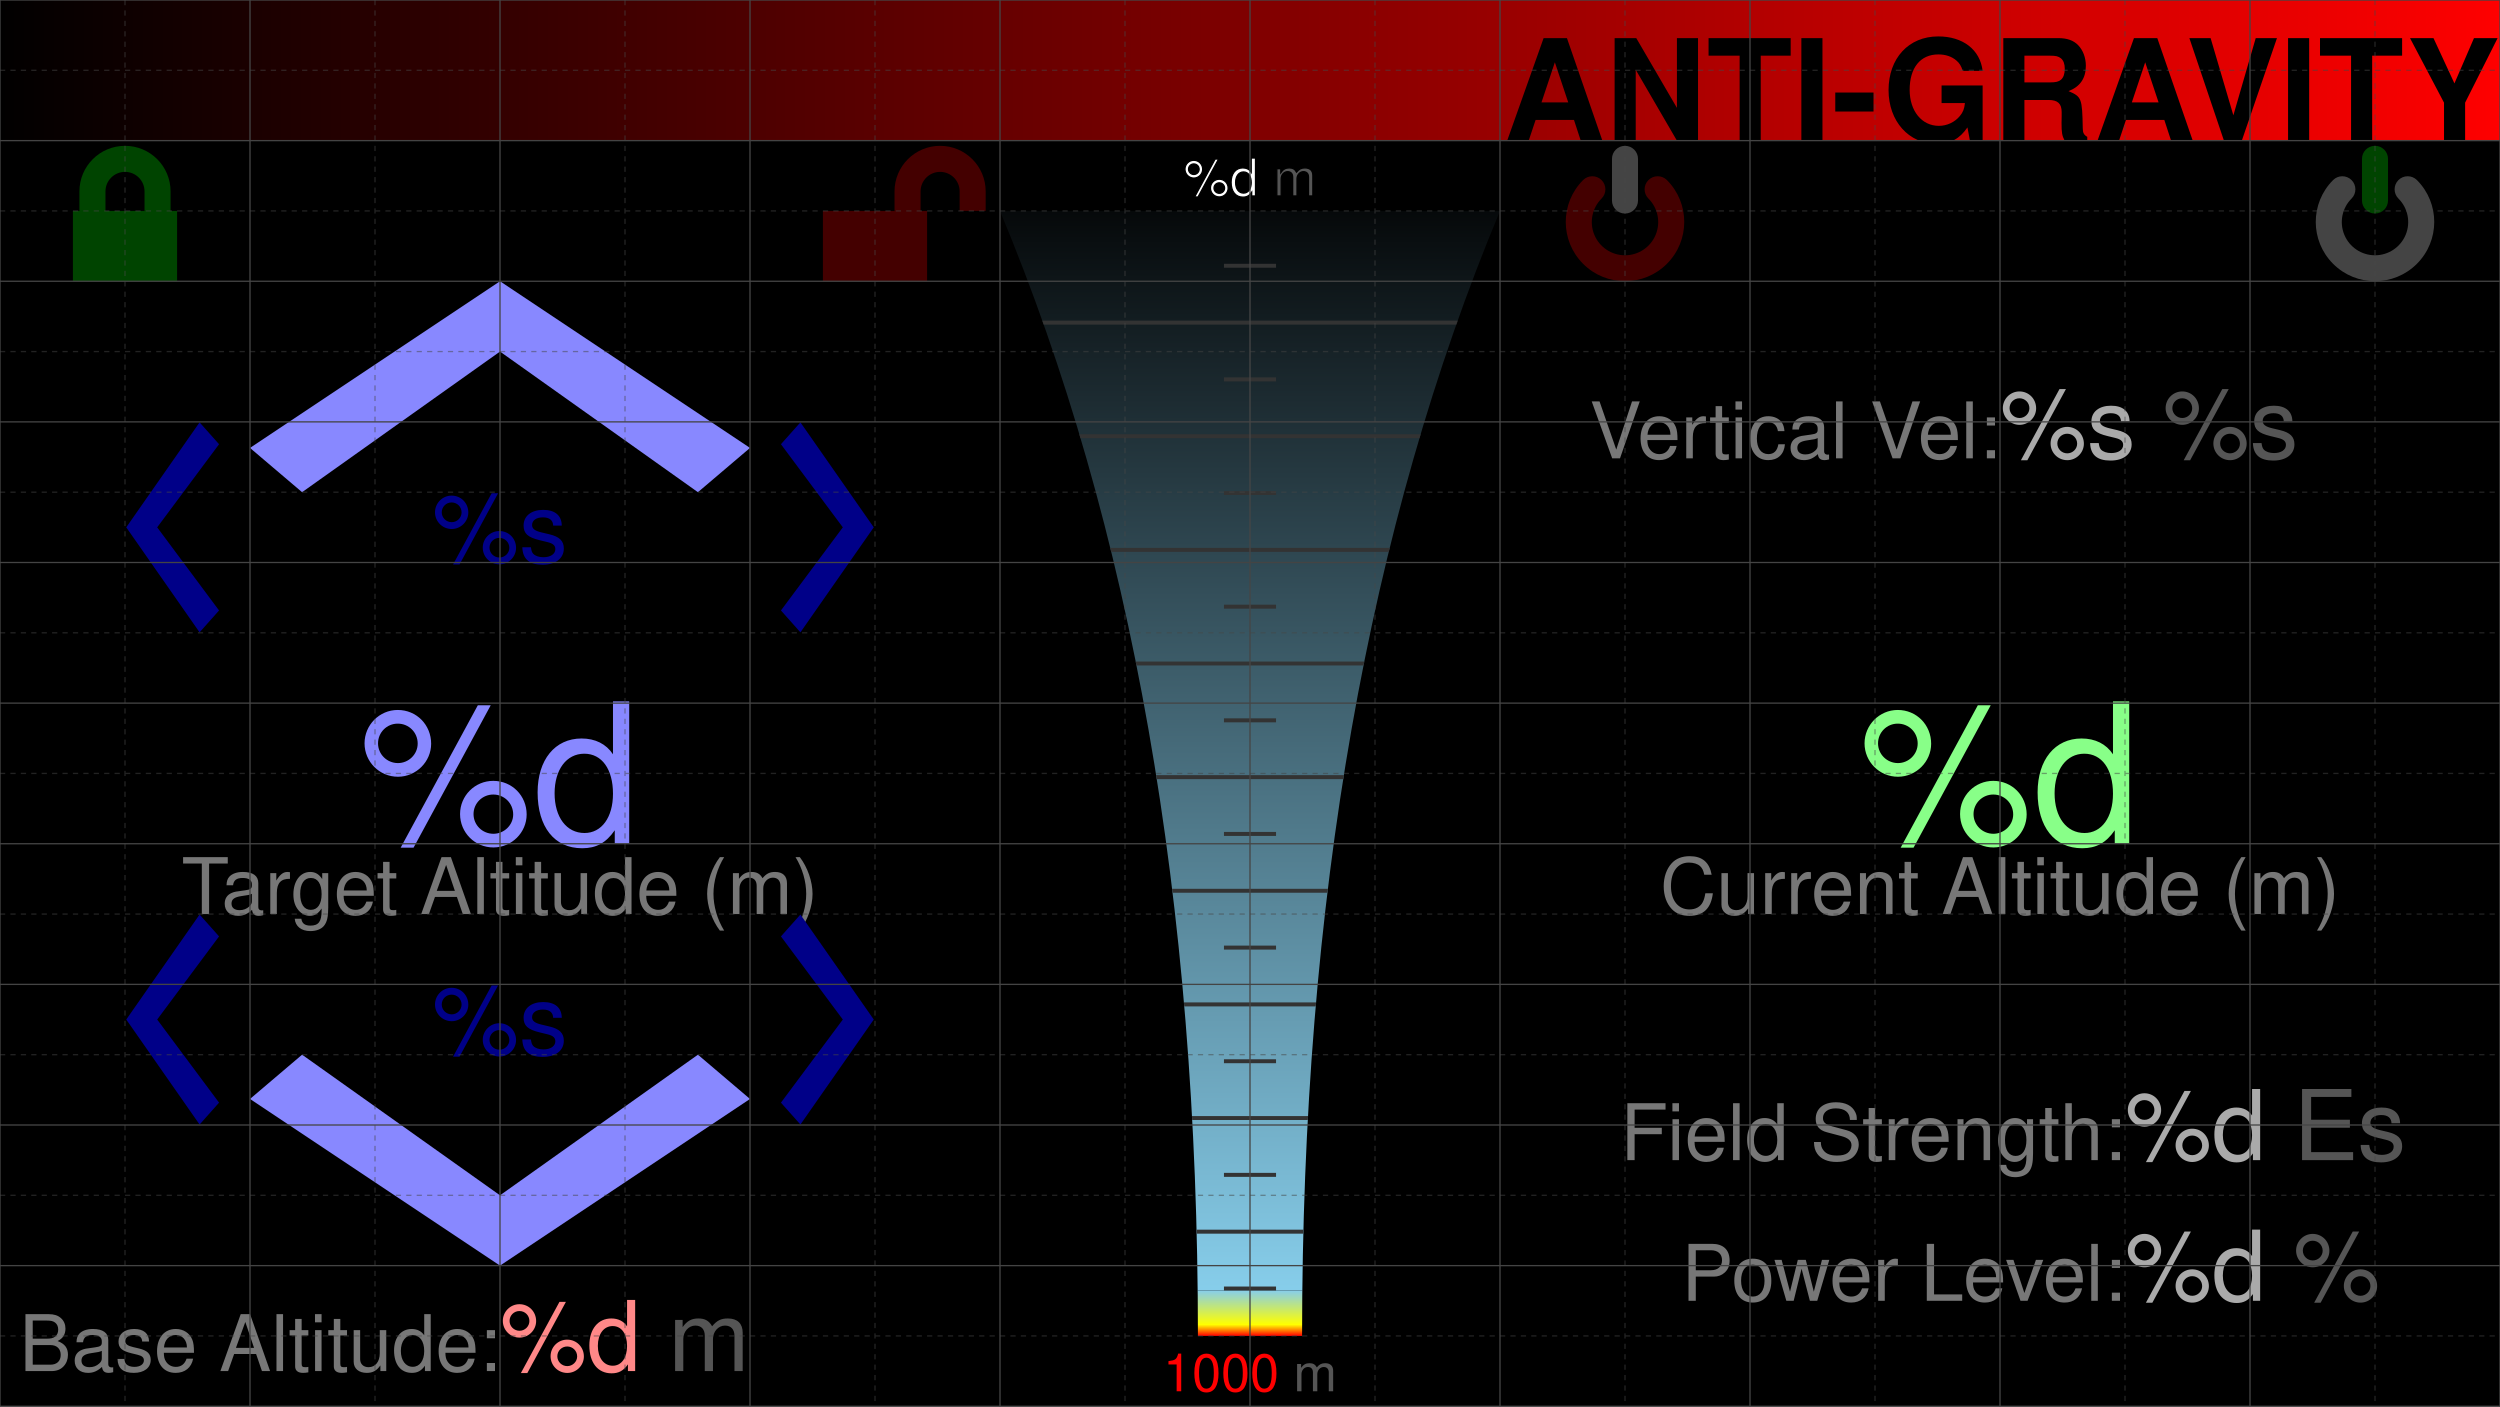
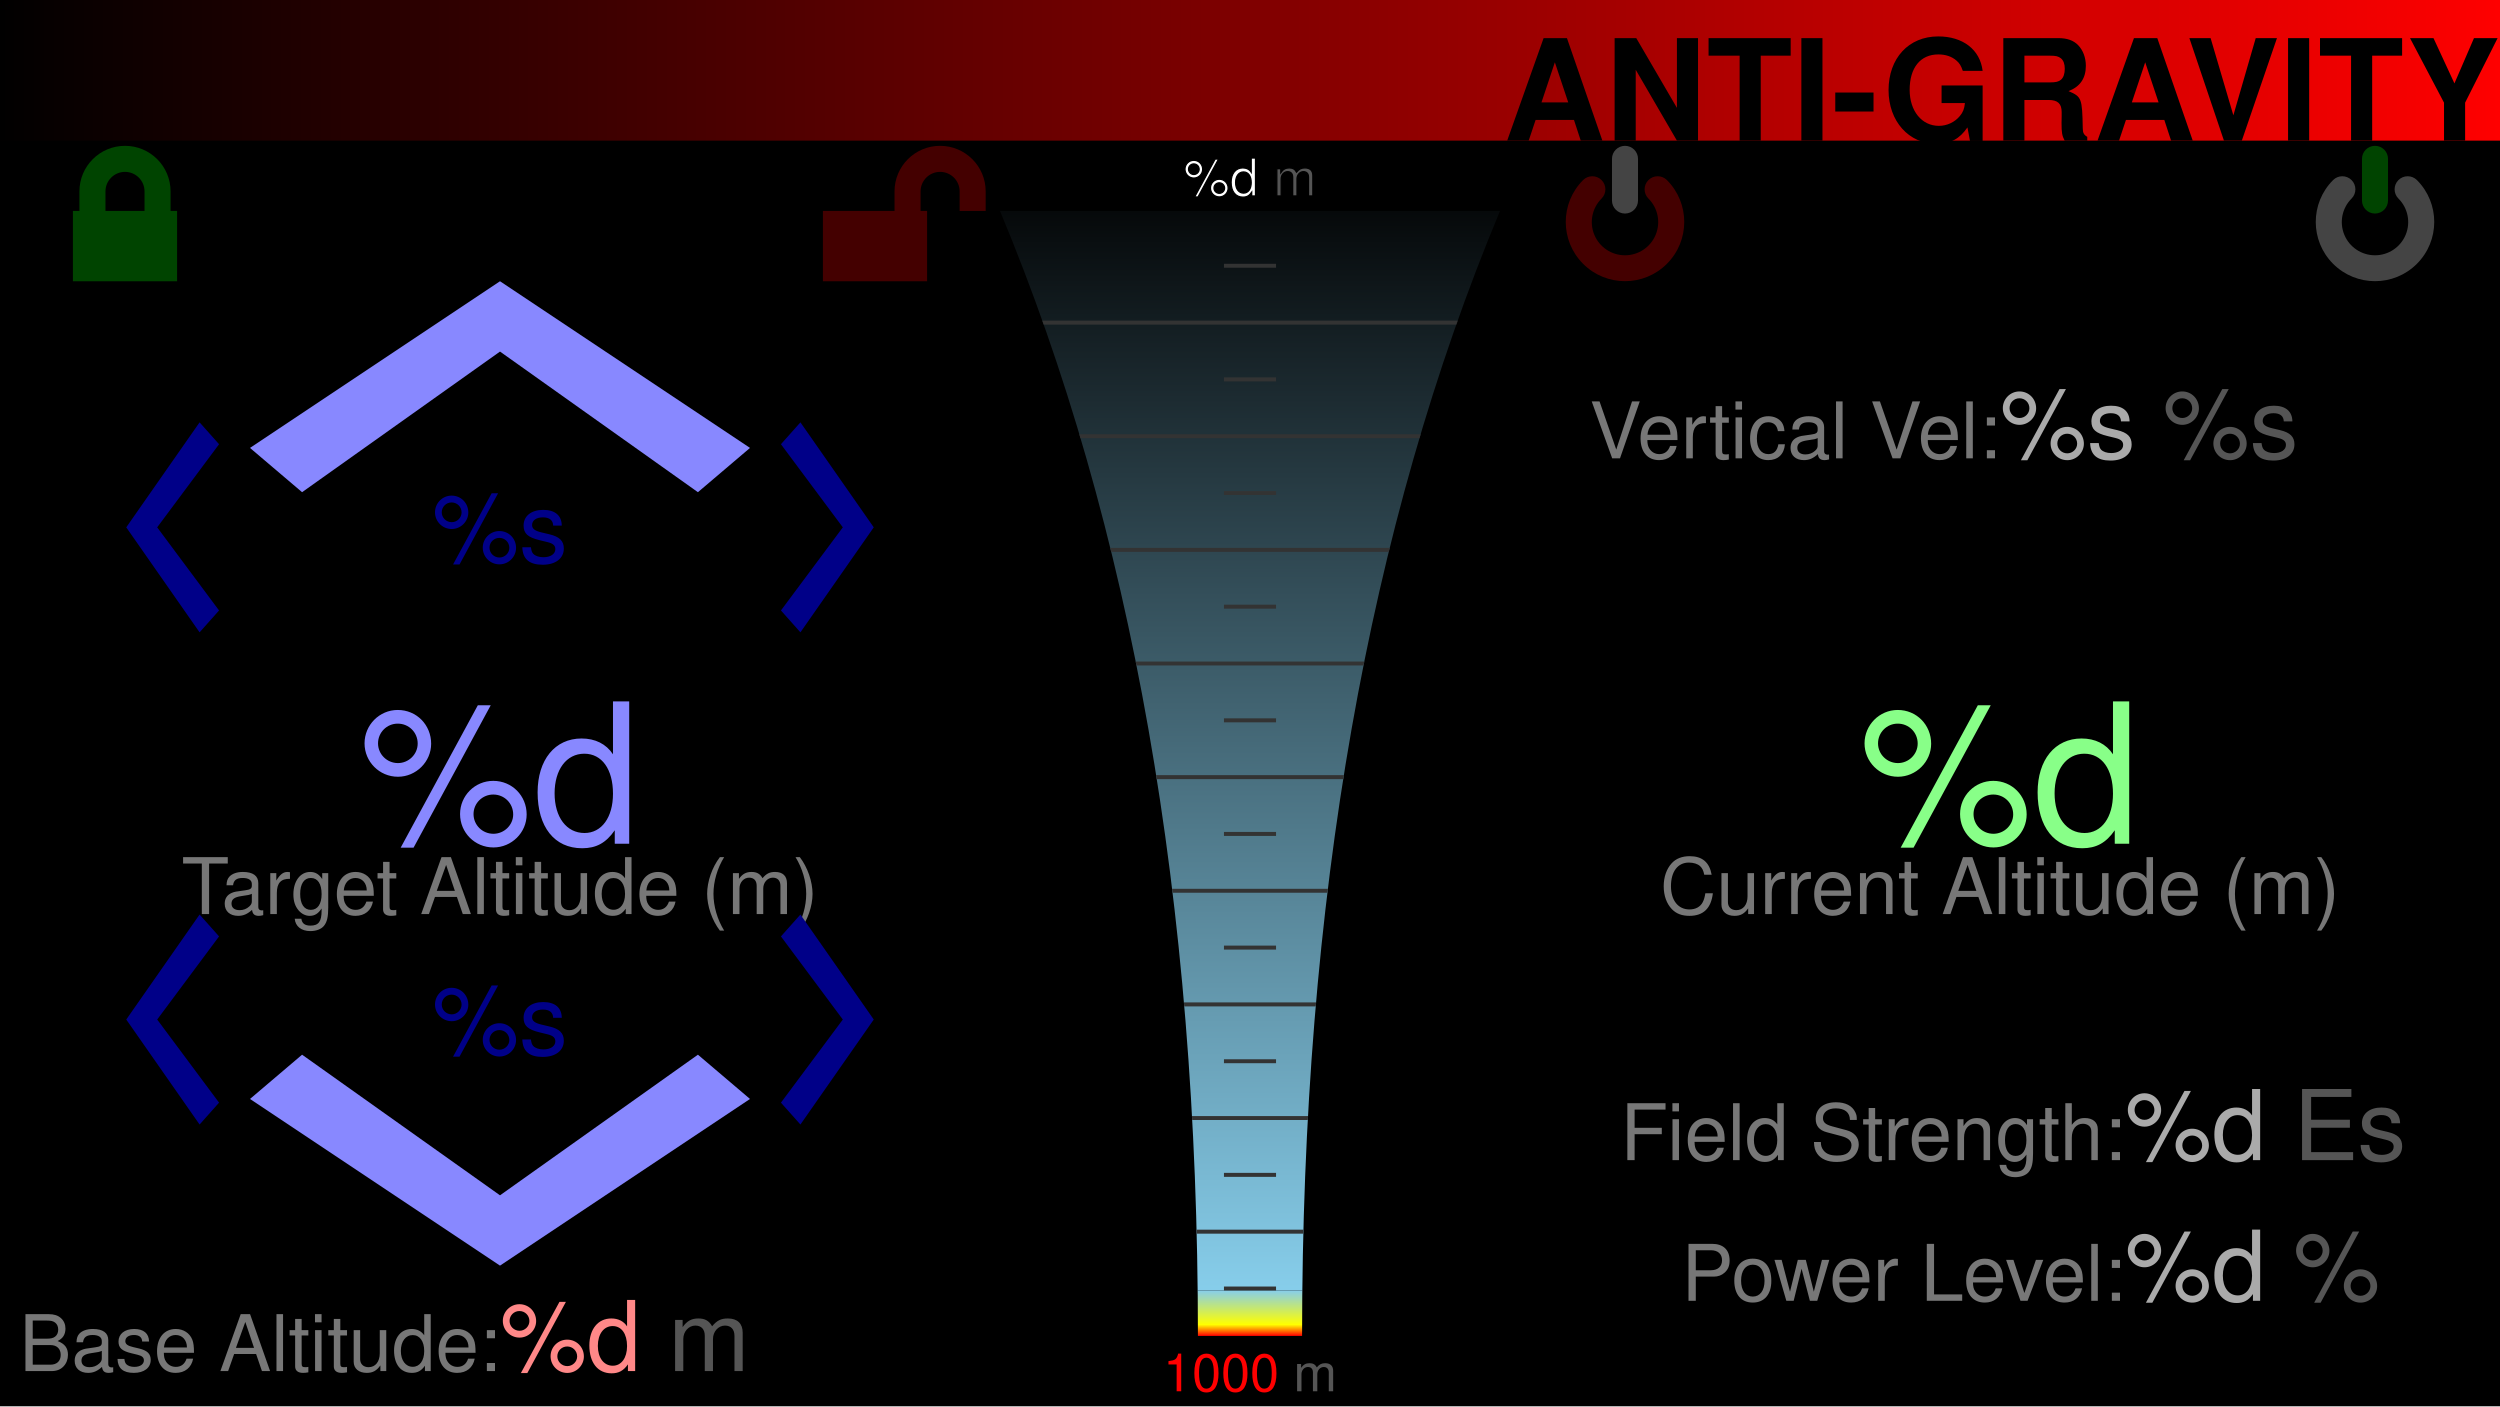
<svg xmlns="http://www.w3.org/2000/svg" xmlns:xlink="http://www.w3.org/1999/xlink" viewBox="0 0 1920 1080" style="width:100%; height:100%" class="bootstrap" preserveAspectRatio="none">
  <style>
        .hidden, .unlockSlideClass, .disabledText, .powerSlideClass {
            display: none;
        }
        text {
            text-transform: none;
            font-family: helvetica;
            font-weight: normal;
        }
        .widgetAnchor {
            fill: #ffffff;
        }
        .altitude {
            font-size: 150px;
            fill: #8888ff;
        }
        .current {
            font-size: 150px;
            fill: #88ff88;
        }
        .adjust {
            fill: #000088;
            font-size: 75px;
        }
        .label {
            font-size: 60px;
            fill: #777777;
        }
        .minorValue {
            font-size: 75px;
            fill: #aaaaaa;
        }
        .baseAltitude {
            fill: #ff8888 !important;
        }
+         .indicator {
+             stroke: #000000;
+             stroke-width: 3;
+         }
        .units {
            fill: #555555;
        }
        .mouseOver {
            stroke: #888888 !important;
            stroke-width: 10px;
        }
    </style>
  <defs>
-     <g id="rightIndicator" class="currentPanel">
-       <polygon fill="#ffffff" points="96,-50 19.2,0 96,50" />
-       <rect x="96" y="-54" width="96" height="108" fill="#ffffff" />
-     </g>
-     <g id="leftIndicator">
-       <polygon fill="#ffffff" points="-96,-50 -19.2,0 -96,50" />
-       <rect x="-192" y="-54" width="96" height="108" fill="#ffffff" />
-     </g>
+     <path id="arrowIndicator" d="M 20,0 A 100,75 0 0,0 96,-44 L 96,-25 A 100,75 0 0,0 192,-54 A 100,100 0 0,0 192,54 A 100,75 0 0,0 96,25 L 96,44 A 100,75 0 0,0 20,0 z" />
+     <use id="rightIndicator" xlink:href="#arrowIndicator" />
+     <use id="leftIndicator" xlink:href="#arrowIndicator" transform="scale(-1,1)" />
+     <path id="baseIndicator" d="M -15,0 A 20,15 0 0,1 0,10 A 20,15 0 0,1 15,0 A 20,15 0 0,1 0,-10 A 20,15 0 0,1 -15,0 z" />
    <polygon id="chevronArrow" points="-192,20 0,-108 192,20 152,54 0,-54 -152,54" />
    <g id="altitudeUp">
      <use xlink:href="#chevronArrow" />
    </g>
    <g id="altitudeDown">
      <use transform="scale(1,-1)" xlink:href="#altitudeUp" />
    </g>
    <g id="adjustUp">
      <use transform="rotate(90) scale(0.42,0.44) translate(0,-108)" xlink:href="#chevronArrow" />
    </g>
    <g id="adjustDown">
      <use transform="scale(-1,1)" xlink:href="#adjustUp" />
    </g>
    <svg id="logo" />
    <path id="locked" d="m -35,0 l 0,-15 a 35,35 0 0,1 70,0 l 0,15 5,0 0,54 -80,0 0,-54 z m 50,0 l 0,-15 a 15,15 0 0,0 -30,0 l 0,15 z" fill="#004400" />
    <path id="unlocked" d="m 15,0 l 0,-15 a 35,35 0 0,1 70,0 l 0,15 -20,0 l 0,-15 a 15,15 0 0,0 -30,0 l 0,15 l 5,0 0,54 -80,0 0,-54 5,0 z" fill="#440000" />
    <g id="powerIsOff">
      <path d="M -32.2,-23.7 A 10,10 0 0,1 -18,-9.5 A 25.5,25.5 0 1,0 18,-9.5 A 10,10 0 0,1 32.2,-23.7 A 45.5,45.5 0 1,1 -32.2,-23.7 z" fill="#440000" />
      <path d="M -10,-8 l 0,-32 a 10,10 0 0,1 20,0 l 0,32 a 10,10 0 0,1 -20,0 z" fill="#444444" />
    </g>
    <g id="powerIsOn">
      <path d="M -32.2,-23.7 A 10,10 0 0,1 -18,-9.5 A 25.5,25.5 0 1,0 18,-9.5 A 10,10 0 0,1 32.2,-23.7 A 45.5,45.5 0 1,1 -32.2,-23.7 z" fill="#444444" />
      <path d="M -10,-8 l 0,-32 a 10,10 0 0,1 20,0 l 0,32 a 10,10 0 0,1 -20,0 z" fill="#004400" />
    </g>
    <linearGradient id="titleGradient">
      <stop offset="0%" stop-color="#000000" />
      <stop offset="100%" stop-color="#ff0000" />
    </linearGradient>
    <clipPath id="sliderSwoop">
      <path d="M 920,162 Q 920,662 768,1026 L 1152,1026 Q 1000,662 1000,162 Z" />
    </clipPath>
  </defs>
  <rect x="0" y="0" fill="#000000" width="1920" height="1080" />
  <g id="slider">
    <g transform="rotate(180,960,594)" clip-path="url(#sliderSwoop)">
      <svg x="768" y="162" width="384" height="864" viewBox="0 0 384 99000" preserveAspectRatio="none">
        <defs>
          <linearGradient id="lowAlt" gradientTransform="rotate(90)">
            <stop offset="0%" stop-color="#ff0000" />
            <stop offset="25%" stop-color="#ffff00" />
            <stop offset="100%" stop-color="#87ceeb" />
          </linearGradient>
          <linearGradient id="highAlt" gradientTransform="rotate(90)">
            <stop offset="0%" stop-color="#87ceeb" />
            <stop offset="100%" stop-color="#000000" />
          </linearGradient>
        </defs>
        <rect width="384" y="4000" height="99000" fill="url(#highAlt)" />
        <rect width="384" height="4000" fill="url(#lowAlt)" />
        <rect y="4000" x="172" width="40" height="350" fill="#333333" />
        <rect y="9000" width="384" height="350" fill="#333333" />
        <rect y="14000" x="172" width="40" height="350" fill="#333333" />
        <rect y="19000" width="384" height="350" fill="#333333" />
        <rect y="24000" x="172" width="40" height="350" fill="#333333" />
        <rect y="29000" width="384" height="350" fill="#333333" />
        <rect y="34000" x="172" width="40" height="350" fill="#333333" />
        <rect y="39000" width="384" height="350" fill="#333333" />
        <rect y="44000" x="172" width="40" height="350" fill="#333333" />
        <rect y="49000" width="384" height="350" fill="#333333" />
        <rect y="54000" x="172" width="40" height="350" fill="#333333" />
        <rect y="59000" width="384" height="350" fill="#333333" />
        <rect y="64000" x="172" width="40" height="350" fill="#333333" />
        <rect y="69000" width="384" height="350" fill="#333333" />
        <rect y="74000" x="172" width="40" height="350" fill="#333333" />
        <rect y="79000" width="384" height="350" fill="#333333" />
        <rect y="84000" x="172" width="40" height="350" fill="#333333" />
        <rect y="89000" width="384" height="350" fill="#333333" />
        <rect y="94000" x="172" width="40" height="350" fill="#333333" />
        <rect y="99000" width="384" height="350" fill="#333333" />
      </svg>
    </g>
    <text x="960" y="1068.5" text-anchor="middle" style="font-size:40px;fill:#ff0000;">1000 <tspan class="units">m</tspan>
    </text>
    <text x="960" y="150.5" text-anchor="middle" style="font-size:40px;fill:#ffffff;stroke:#000000;">%d <tspan class="units">m</tspan>
    </text>
-     <use xlink:href="#rightIndicator" x="960" y="%d" class="rightSliderClass" />
-     <use xlink:href="#leftIndicator" x="960" y="%d" class="leftSliderClass" />
+     <use xlink:href="#rightIndicator" x="960" y="%d" class="altitude indicator rightSliderClass" />
+     <use xlink:href="#leftIndicator" x="960" y="%d" class="current indicator leftSliderClass" />
+     <use xlink:href="#baseIndicator" x="960" y="%d" class="baseAltitude indicator" />
  </g>
  <g id="targetPanel">
    <g id="lockBar">
      <use x="672" y="162" xlink:href="#unlocked" class="unlockedClass" />
      <text x="384" y="189" text-anchor="middle" textLength="384" class="label unlockSlideClass">&gt;Slide&gt;</text>
      <use id="locked" x="96" y="162" xlink:href="#locked" class="lockedClass" />
    </g>
    <text x="384" y="648" text-anchor="middle" textLength="576" class="altitude">%d</text>
    <text x="384" y="702" text-anchor="middle" class="label">Target Altitude (m)</text>
    <text x="384" y="1053" text-anchor="end" class="label">Base Altitude:</text>
    <text x="384" y="1053" class="minorValue baseAltitude">%d <tspan class="units">m</tspan>
    </text>
    <g class="adjustmentWidgets">
      <g class="altitude">
        <use xlink:href="#altitudeUp" x="384" y="324" class="altitudeUpClass" />
        <use xlink:href="#altitudeDown" x="384" y="864" class="altitudeDownClass" />
      </g>
      <g class="adjust">
        <text x="384" y="432" text-anchor="middle">%s</text>
        <use x="576" y="405" xlink:href="#adjustUp" class="adjustUpClass1" />
        <use x="192" y="405" xlink:href="#adjustDown" class="adjustDownClass1" />
        <text x="384" y="810" text-anchor="middle">%s</text>
        <use x="576" y="783" xlink:href="#adjustUp" class="adjustUpClass2" />
        <use x="192" y="783" xlink:href="#adjustDown" class="adjustDownClass2" />
      </g>
    </g>
  </g>
  <g id="currentPanel">
    <g id="lockBar">
      <use x="1248" y="162" xlink:href="#powerIsOff" class="powerIsOffClass" />
      <text x="1536" y="189" text-anchor="middle" textLength="384" class="label powerSlideClass">&lt;Slide&lt;</text>
      <use id="power" x="1824" y="162" xlink:href="#powerIsOn" class="powerIsOnClass" />
    </g>
    <text x="1536" y="352" text-anchor="end" class="label">Vertical Vel:</text>
    <text x="1536" y="352" class="minorValue">%s <tspan class="units">%s</tspan>
    </text>
    <text x="1536" y="648" text-anchor="middle" textLength="576" class="current">%d</text>
    <text x="1536" y="702" text-anchor="middle" class="label">Current Altitude (m)</text>
    <g class="statusWidgets">
      <text x="1632" y="891" text-anchor="end" class="label">Field Strength:</text>
      <text x="1632" y="891" class="minorValue">%d <tspan class="units">Es</tspan>
      </text>
      <text x="1632" y="999" text-anchor="end" class="label">Power Level:</text>
      <text x="1632" y="999" class="minorValue">%d <tspan class="units">%</tspan>
      </text>
    </g>
    <g class="disabledText" style="font-size:150px;fill:#880000;">
      <text x="1536" y="823" text-anchor="middle" textLength="768">Anti-Gravity</text>
      <text x="1536" y="945" text-anchor="middle">Generator</text>
      <text x="1536" y="1067" text-anchor="middle">Offline</text>
    </g>
  </g>
  <g id="header">
    <rect x="0" y="0" fill="url('#titleGradient')" width="1920" height="108" />
    <use xlink:href="#logo" x="4" y="4" width="178" height="100" />
    <text x="1920" y="108" text-anchor="end" style="font-size:108px;font-weight:bold;">ANTI-GRAVITY</text>
  </g>
-   <g id="overlay grid" style="opacity=0.5;">
-     <g id="10% grid" style="stroke-width:1px;stroke:#444444;">
-       <line x1="0" y1="0" x2="1920" y2="0" />
-       <line x1="0" y1="108" x2="1920" y2="108" />
-       <line x1="0" y1="216" x2="1920" y2="216" />
-       <line x1="0" y1="324" x2="1920" y2="324" />
-       <line x1="0" y1="432" x2="1920" y2="432" />
-       <line x1="0" y1="540" x2="1920" y2="540" />
-       <line x1="0" y1="648" x2="1920" y2="648" />
-       <line x1="0" y1="756" x2="1920" y2="756" />
-       <line x1="0" y1="864" x2="1920" y2="864" />
-       <line x1="0" y1="972" x2="1920" y2="972" />
-       <line x1="0" y1="1080" x2="1920" y2="1080" />
-       <line x1="0" y1="0" x2="0" y2="1080" />
-       <line x1="192" y1="0" x2="192" y2="1080" />
-       <line x1="384" y1="0" x2="384" y2="1080" />
-       <line x1="576" y1="0" x2="576" y2="1080" />
-       <line x1="768" y1="0" x2="768" y2="1080" />
-       <line x1="960" y1="0" x2="960" y2="1080" />
-       <line x1="1152" y1="0" x2="1152" y2="1080" />
-       <line x1="1344" y1="0" x2="1344" y2="1080" />
-       <line x1="1536" y1="0" x2="1536" y2="1080" />
-       <line x1="1728" y1="0" x2="1728" y2="1080" />
-       <line x1="1920" y1="0" x2="1920" y2="1080" />
-     </g>
-     <g id="5% grid" style="stroke-width:1px;stroke:#444444;stroke-dasharray:4;opacity:0.5;">
-       <line x1="0" y1="54" x2="1920" y2="54" />
-       <line x1="0" y1="162" x2="1920" y2="162" />
-       <line x1="0" y1="270" x2="1920" y2="270" />
-       <line x1="0" y1="378" x2="1920" y2="378" />
-       <line x1="0" y1="486" x2="1920" y2="486" />
-       <line x1="0" y1="594" x2="1920" y2="594" />
-       <line x1="0" y1="702" x2="1920" y2="702" />
-       <line x1="0" y1="810" x2="1920" y2="810" />
-       <line x1="0" y1="918" x2="1920" y2="918" />
-       <line x1="0" y1="1026" x2="1920" y2="1026" />
-       <line x1="96" y1="0" x2="96" y2="1080" />
-       <line x1="288" y1="0" x2="288" y2="1080" />
-       <line x1="480" y1="0" x2="480" y2="1080" />
-       <line x1="672" y1="0" x2="672" y2="1080" />
-       <line x1="864" y1="0" x2="864" y2="1080" />
-       <line x1="1056" y1="0" x2="1056" y2="1080" />
-       <line x1="1248" y1="0" x2="1248" y2="1080" />
-       <line x1="1440" y1="0" x2="1440" y2="1080" />
-       <line x1="1632" y1="0" x2="1632" y2="1080" />
-       <line x1="1824" y1="0" x2="1824" y2="1080" />
-     </g>
-   </g>
</svg>
